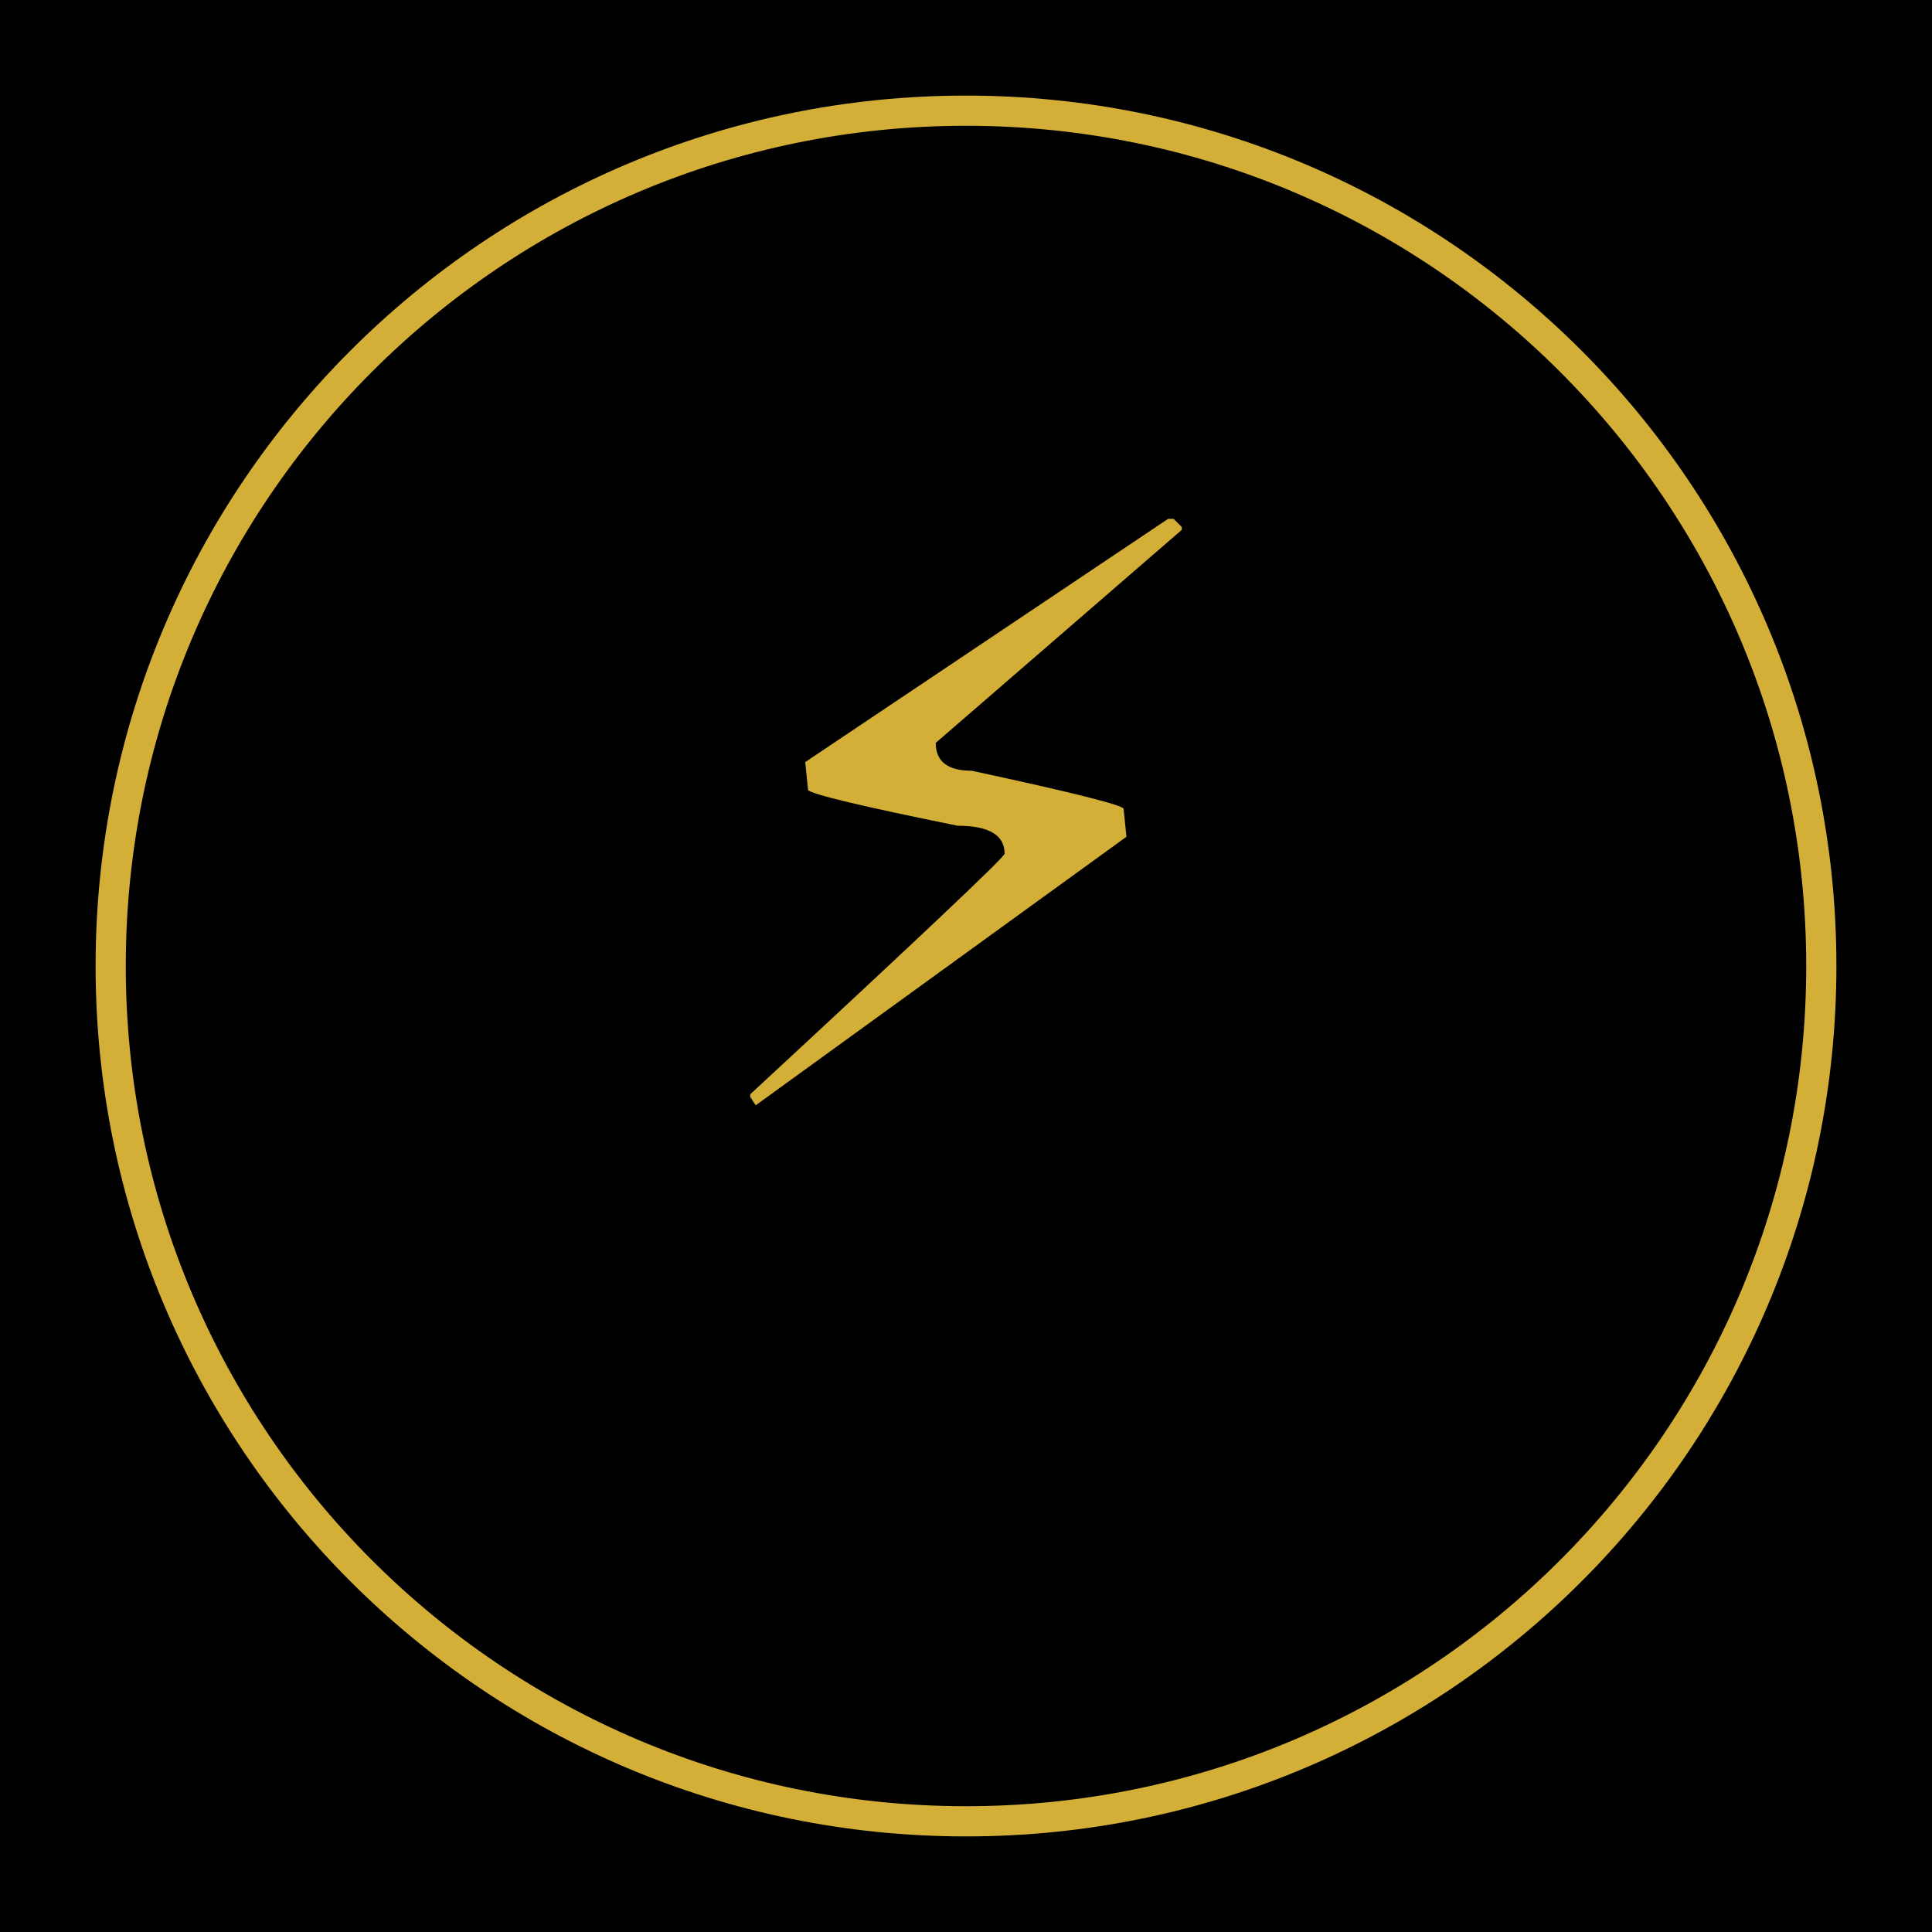
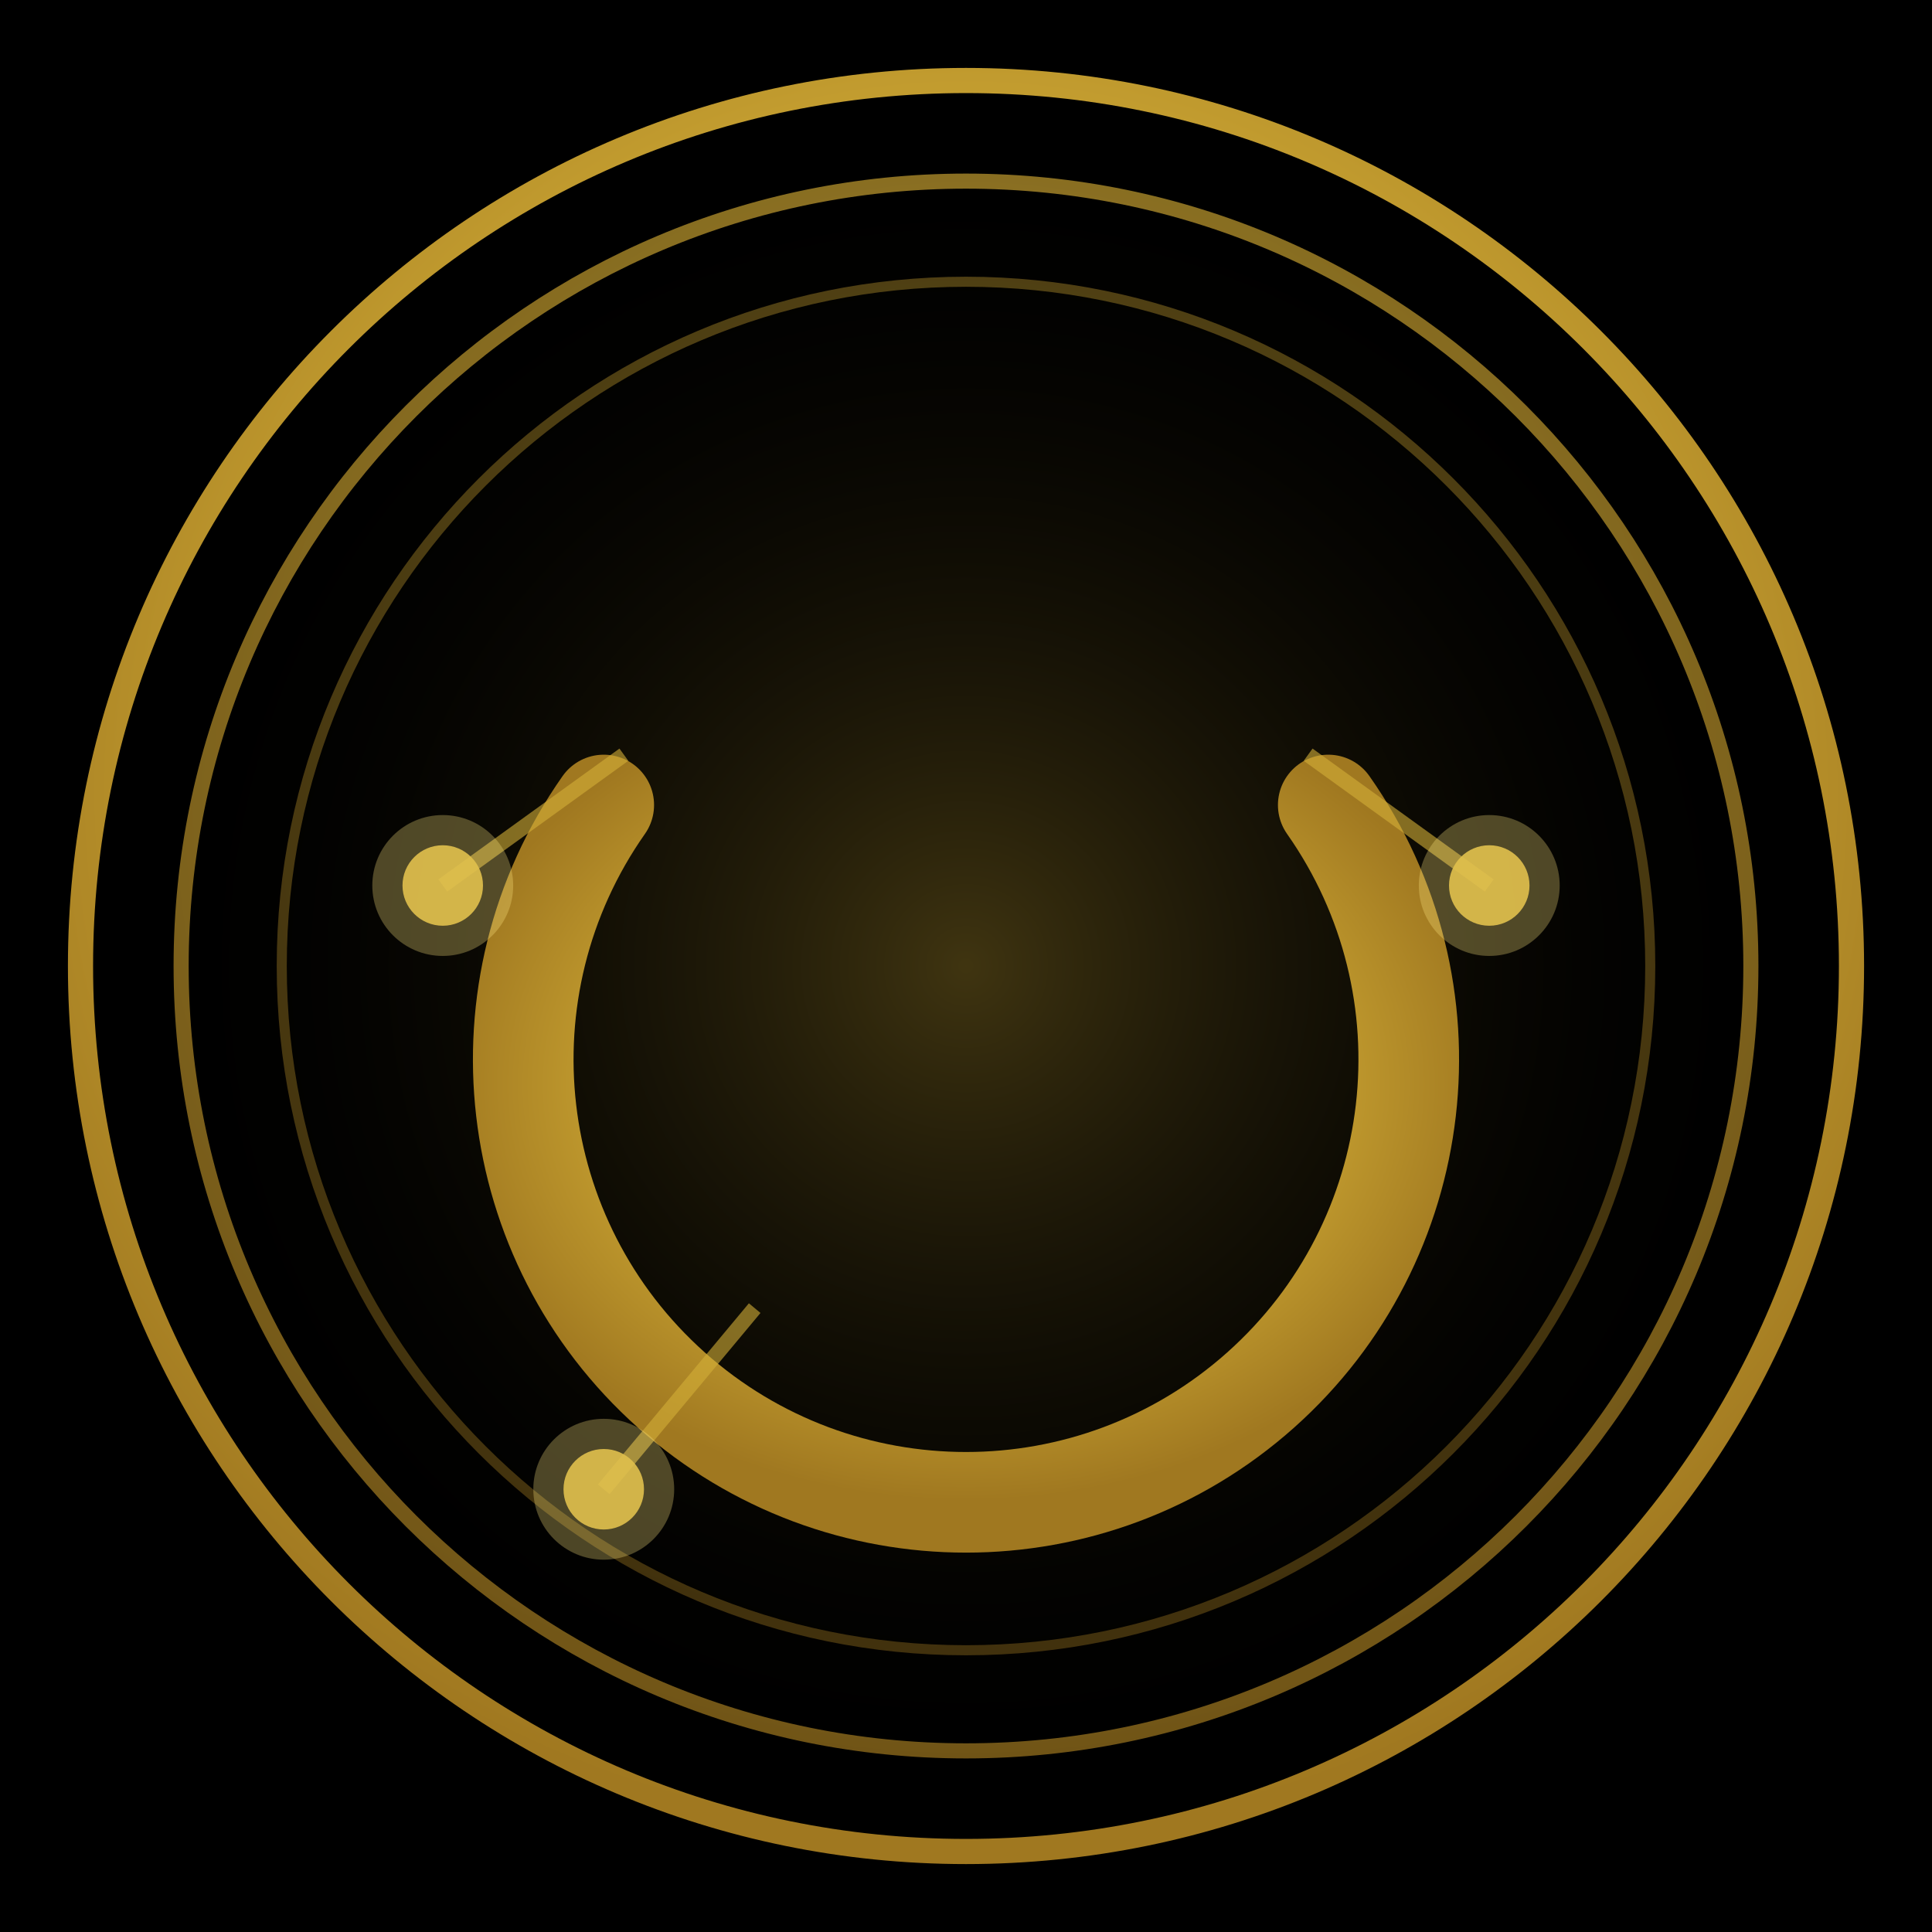
<svg xmlns="http://www.w3.org/2000/svg" viewBox="0 0 192 192" width="192" height="192">
+   <defs>
+     <radialGradient id="goldGrad" cx="50%" cy="40%" r="60%">
+       <stop offset="0%" stop-color="#FFE680" />
+       <stop offset="50%" stop-color="#D4AF37" />
+       <stop offset="100%" stop-color="#A07820" />
+     </radialGradient>
+     <radialGradient id="glowGrad" cx="50%" cy="50%" r="50%">
+       <stop offset="0%" stop-color="#D4AF37" stop-opacity="0.3" />
+       <stop offset="100%" stop-color="#000000" stop-opacity="0" />
+     </radialGradient>
+   </defs>
  <rect width="192" height="192" fill="#000000" />
-   <circle cx="96" cy="96" r="85" fill="none" stroke="#D4AF37" stroke-width="3" />
-   <text x="96" y="110" font-size="80" font-weight="bold" fill="#D4AF37" text-anchor="middle" font-family="Arial, sans-serif">⚡</text>
+   <circle cx="96" cy="96" r="80" fill="url(#glowGrad)" />
+   <circle cx="96" cy="96" r="88" fill="none" stroke="url(#goldGrad)" stroke-width="2.5" />
+   <circle cx="96" cy="96" r="78" fill="none" stroke="url(#goldGrad)" stroke-width="1.5" opacity="0.7" />
+   <circle cx="96" cy="96" r="68" fill="none" stroke="url(#goldGrad)" stroke-width="1" opacity="0.4" />
+   <path d="M 60 80 A 44 44 0 1 0 132 80" fill="none" stroke="url(#goldGrad)" stroke-width="10" stroke-linecap="round" />
+   <line x1="96" y1="48" x2="96" y2="82" stroke="url(#goldGrad)" stroke-width="10" stroke-linecap="round" />
+   <circle cx="44" cy="88" r="4" fill="#D4AF37" opacity="0.9" />
+   <circle cx="148" cy="88" r="4" fill="#D4AF37" opacity="0.9" />
+   <circle cx="60" cy="148" r="4" fill="#D4AF37" opacity="0.9" />
+   <line x1="44" y1="88" x2="62" y2="75" stroke="#D4AF37" stroke-width="1.5" opacity="0.6" />
+   <line x1="148" y1="88" x2="130" y2="75" stroke="#D4AF37" stroke-width="1.5" opacity="0.6" />
+   <line x1="60" y1="148" x2="75" y2="130" stroke="#D4AF37" stroke-width="1.5" opacity="0.6" />
+   <circle cx="44" cy="88" r="7" fill="#FFE680" opacity="0.3" />
+   <circle cx="148" cy="88" r="7" fill="#FFE680" opacity="0.3" />
+   <circle cx="60" cy="148" r="7" fill="#FFE680" opacity="0.3" />
</svg>
